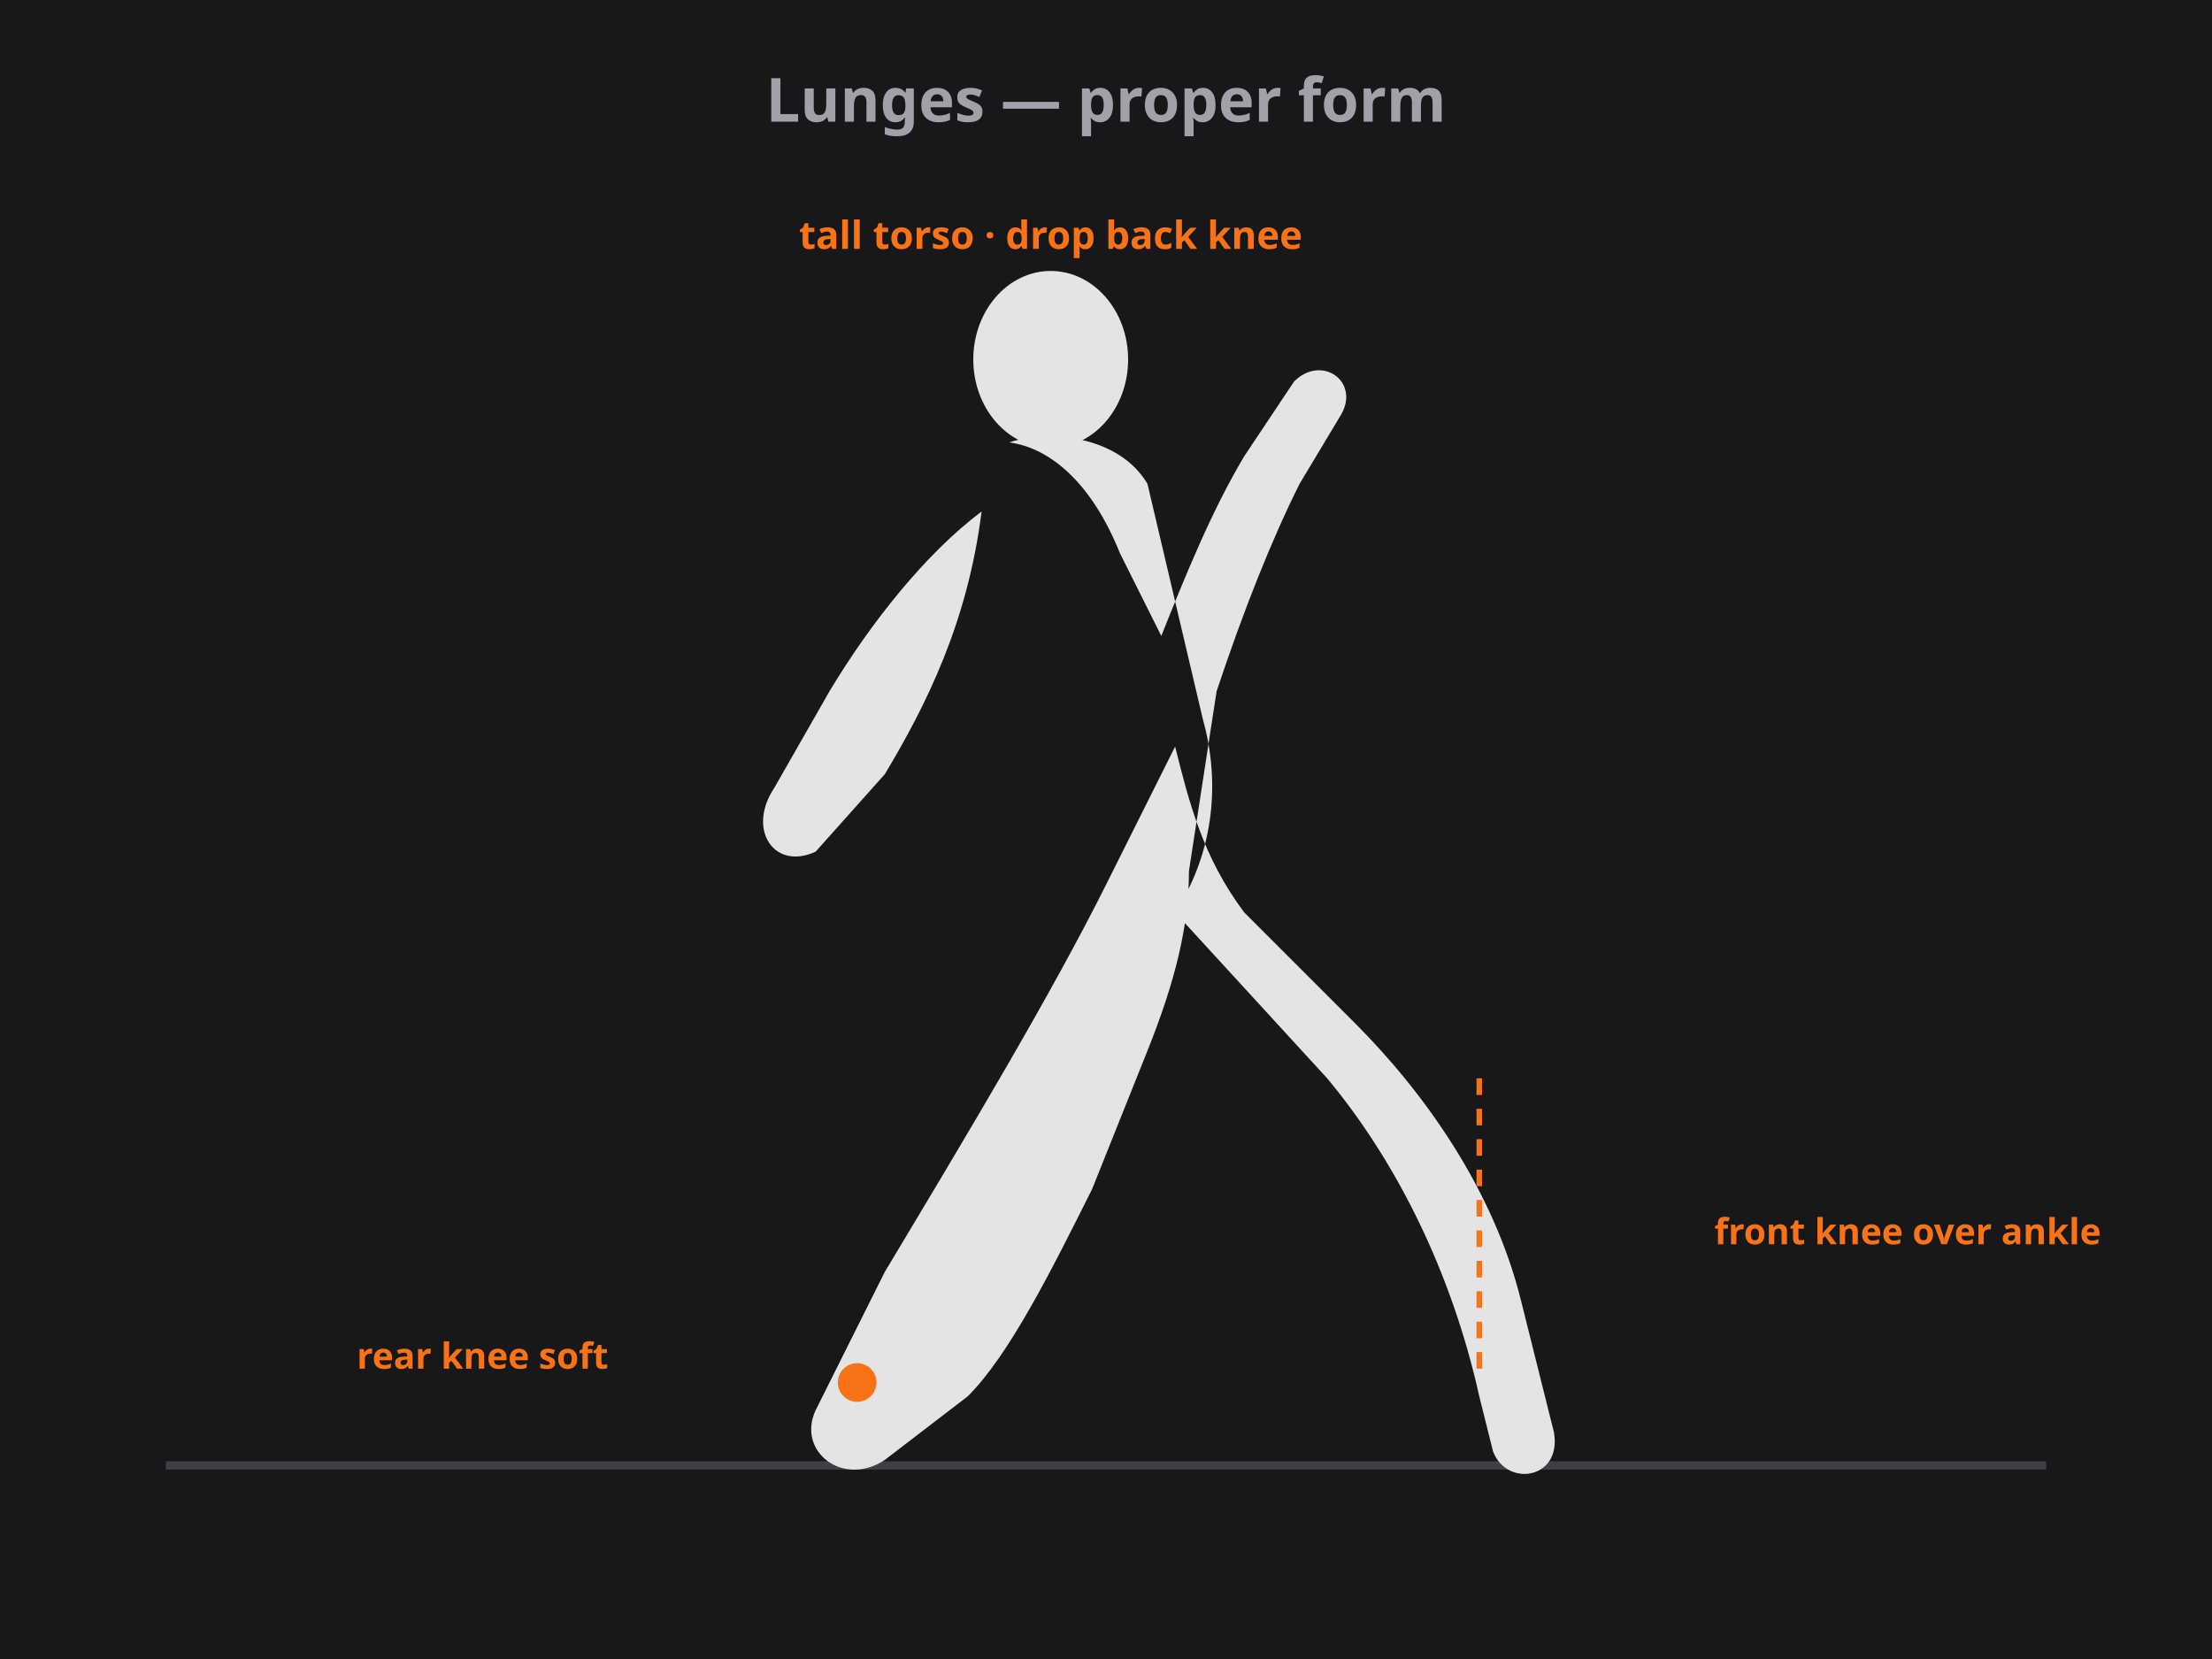
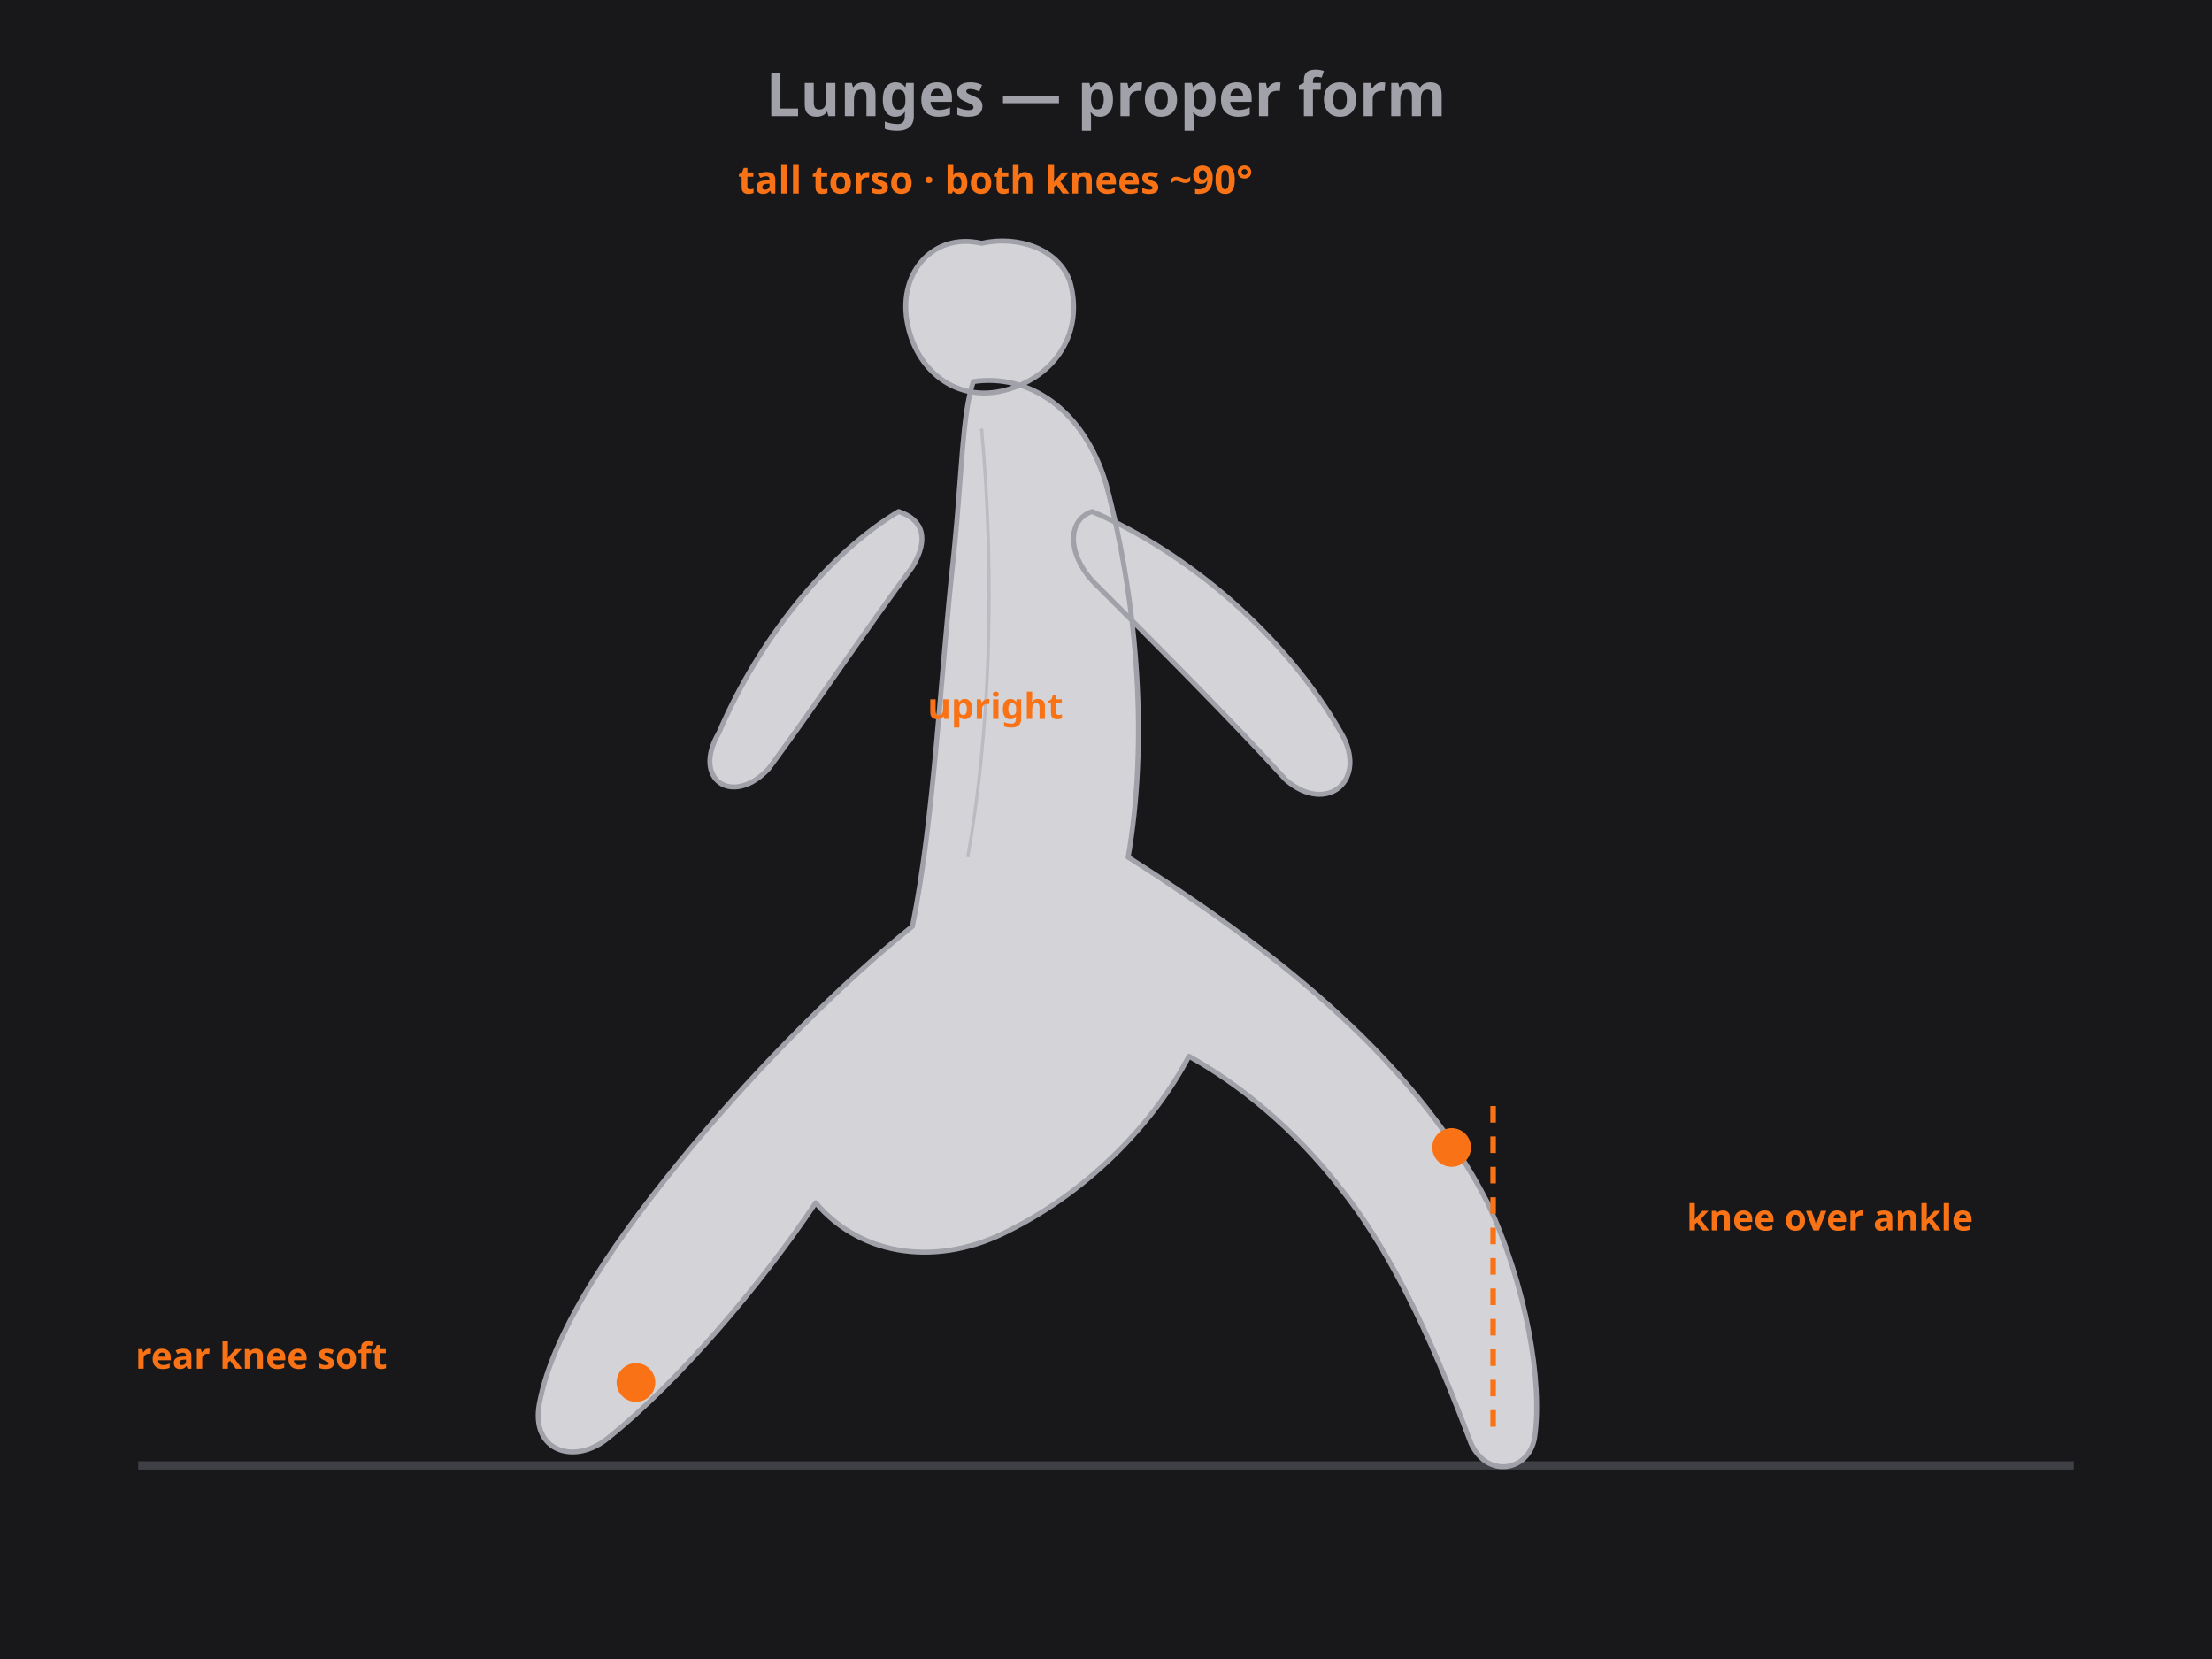
<svg xmlns="http://www.w3.org/2000/svg" viewBox="0 0 800 600" role="img" aria-label="Proper form for Lunges">
  <rect width="800" height="600" fill="#18181b" />
-   <text x="400" y="44" text-anchor="middle" fill="#a1a1aa" font-family="system-ui,sans-serif" font-size="22" font-weight="600">Lunges — proper form</text>
+   <text x="400" y="42" text-anchor="middle" fill="#a1a1aa" font-family="system-ui,sans-serif" font-size="22" font-weight="600">Lunges — proper form</text>
  <defs>
    <marker id="arr" markerWidth="10" markerHeight="10" refX="8" refY="3" orient="auto">
      <path d="M0,0 L8,3 L0,6 Z" fill="#f97316" />
    </marker>
  </defs>
-   <line x1="60" y1="530" x2="740" y2="530" stroke="#3f3f46" stroke-width="3" />
-   <g fill="#e4e4e7">
-     <ellipse cx="380" cy="130" rx="28" ry="32" />
-     <path d="M365 160       C380 155 405 158 415 175       L435 260       C442 285 438 310 425 330       L480 390       C505 420 525 460 535 505       L540 525       C545 538 565 535 562 518       L550 470       C540 430 515 395 490 370       L450 330       C435 310 430 290 425 270       L400 320       C380 360 350 410 320 460       L295 510       C288 525 305 538 320 528       L350 505       C365 490 380 460 395 430       L415 380       C425 355 430 335 430 315       L440 250       C450 220 460 195 470 175       L485 150       C492 138 478 128 468 138       L450 165       C438 185 428 210 420 230       L405 200       C395 175 380 162 365 160 Z       M355 185       C335 200 315 225 300 250       L280 285       C270 300 280 315 295 308       L320 280       C335 255 350 225 355 185 Z" />
-   </g>
-   <line x1="535" y1="390" x2="535" y2="500" stroke="#f97316" stroke-width="2" stroke-dasharray="6 5" />
-   <text x="620" y="450" fill="#f97316" font-family="system-ui,sans-serif" font-size="13" font-weight="600">front knee over ankle</text>
-   <text x="380" y="90" text-anchor="middle" fill="#f97316" font-family="system-ui,sans-serif" font-size="14" font-weight="600">tall torso · drop back knee</text>
-   <circle cx="310" cy="500" r="7" fill="#f97316" />
-   <text x="220" y="495" text-anchor="end" fill="#f97316" font-family="system-ui,sans-serif" font-size="13" font-weight="600">rear knee soft</text>
+   <line x1="50" y1="530" x2="750" y2="530" stroke="#3f3f46" stroke-width="3" />
+   <path fill="#d4d4d8" stroke="#a1a1aa" stroke-width="1.8" stroke-linejoin="round" stroke-linecap="round" d=" M355 88 C338 84 325 98 328 116 C331 134 346 146 364 141 C382 136 392 120 387 102 C383 90 368 85 355 88Z M352 138 C372 135 392 148 400 175 C412 220 415 270 408 310 C455 340 510 380 538 435 C552 465 558 500 555 520 C553 532 538 535 532 522 C520 490 505 455 485 430 C468 408 448 392 430 382 C418 405 395 430 365 445 C340 458 312 455 295 435 C275 465 245 500 220 520 C208 530 192 525 195 508 C200 480 225 445 250 415 C275 385 305 355 330 335 C338 295 340 245 345 200 C348 170 348 150 352 138Z M395 185 C430 200 465 230 485 265 C495 282 480 295 465 282 C445 260 415 230 395 210 C386 200 386 188 395 185Z M325 185 C300 200 275 230 260 265 C250 282 265 292 278 278 C295 255 315 225 330 205 C336 195 334 188 325 185Z " />
+   <path fill="none" stroke="#a1a1aa" stroke-width="1.15" opacity="0.5" d="M355 155 C360 210 358 265 350 310" />
+   <text x="360" y="70" text-anchor="middle" fill="#f97316" font-family="system-ui,sans-serif" font-size="14" font-weight="600">tall torso · both knees ~90°</text>
+   <line x1="540" y1="400" x2="540" y2="520" stroke="#f97316" stroke-width="2" stroke-dasharray="6 5" />
+   <circle cx="525" cy="415" r="7" fill="#f97316" />
+   <text x="610" y="445" fill="#f97316" font-family="system-ui,sans-serif" font-size="13" font-weight="600">knee over ankle</text>
+   <circle cx="230" cy="500" r="7" fill="#f97316" />
+   <text x="140" y="495" text-anchor="end" fill="#f97316" font-family="system-ui,sans-serif" font-size="13" font-weight="600">rear knee soft</text>
+   <text x="360" y="260" text-anchor="middle" fill="#f97316" font-family="system-ui,sans-serif" font-size="13" font-weight="600">upright</text>
</svg>
